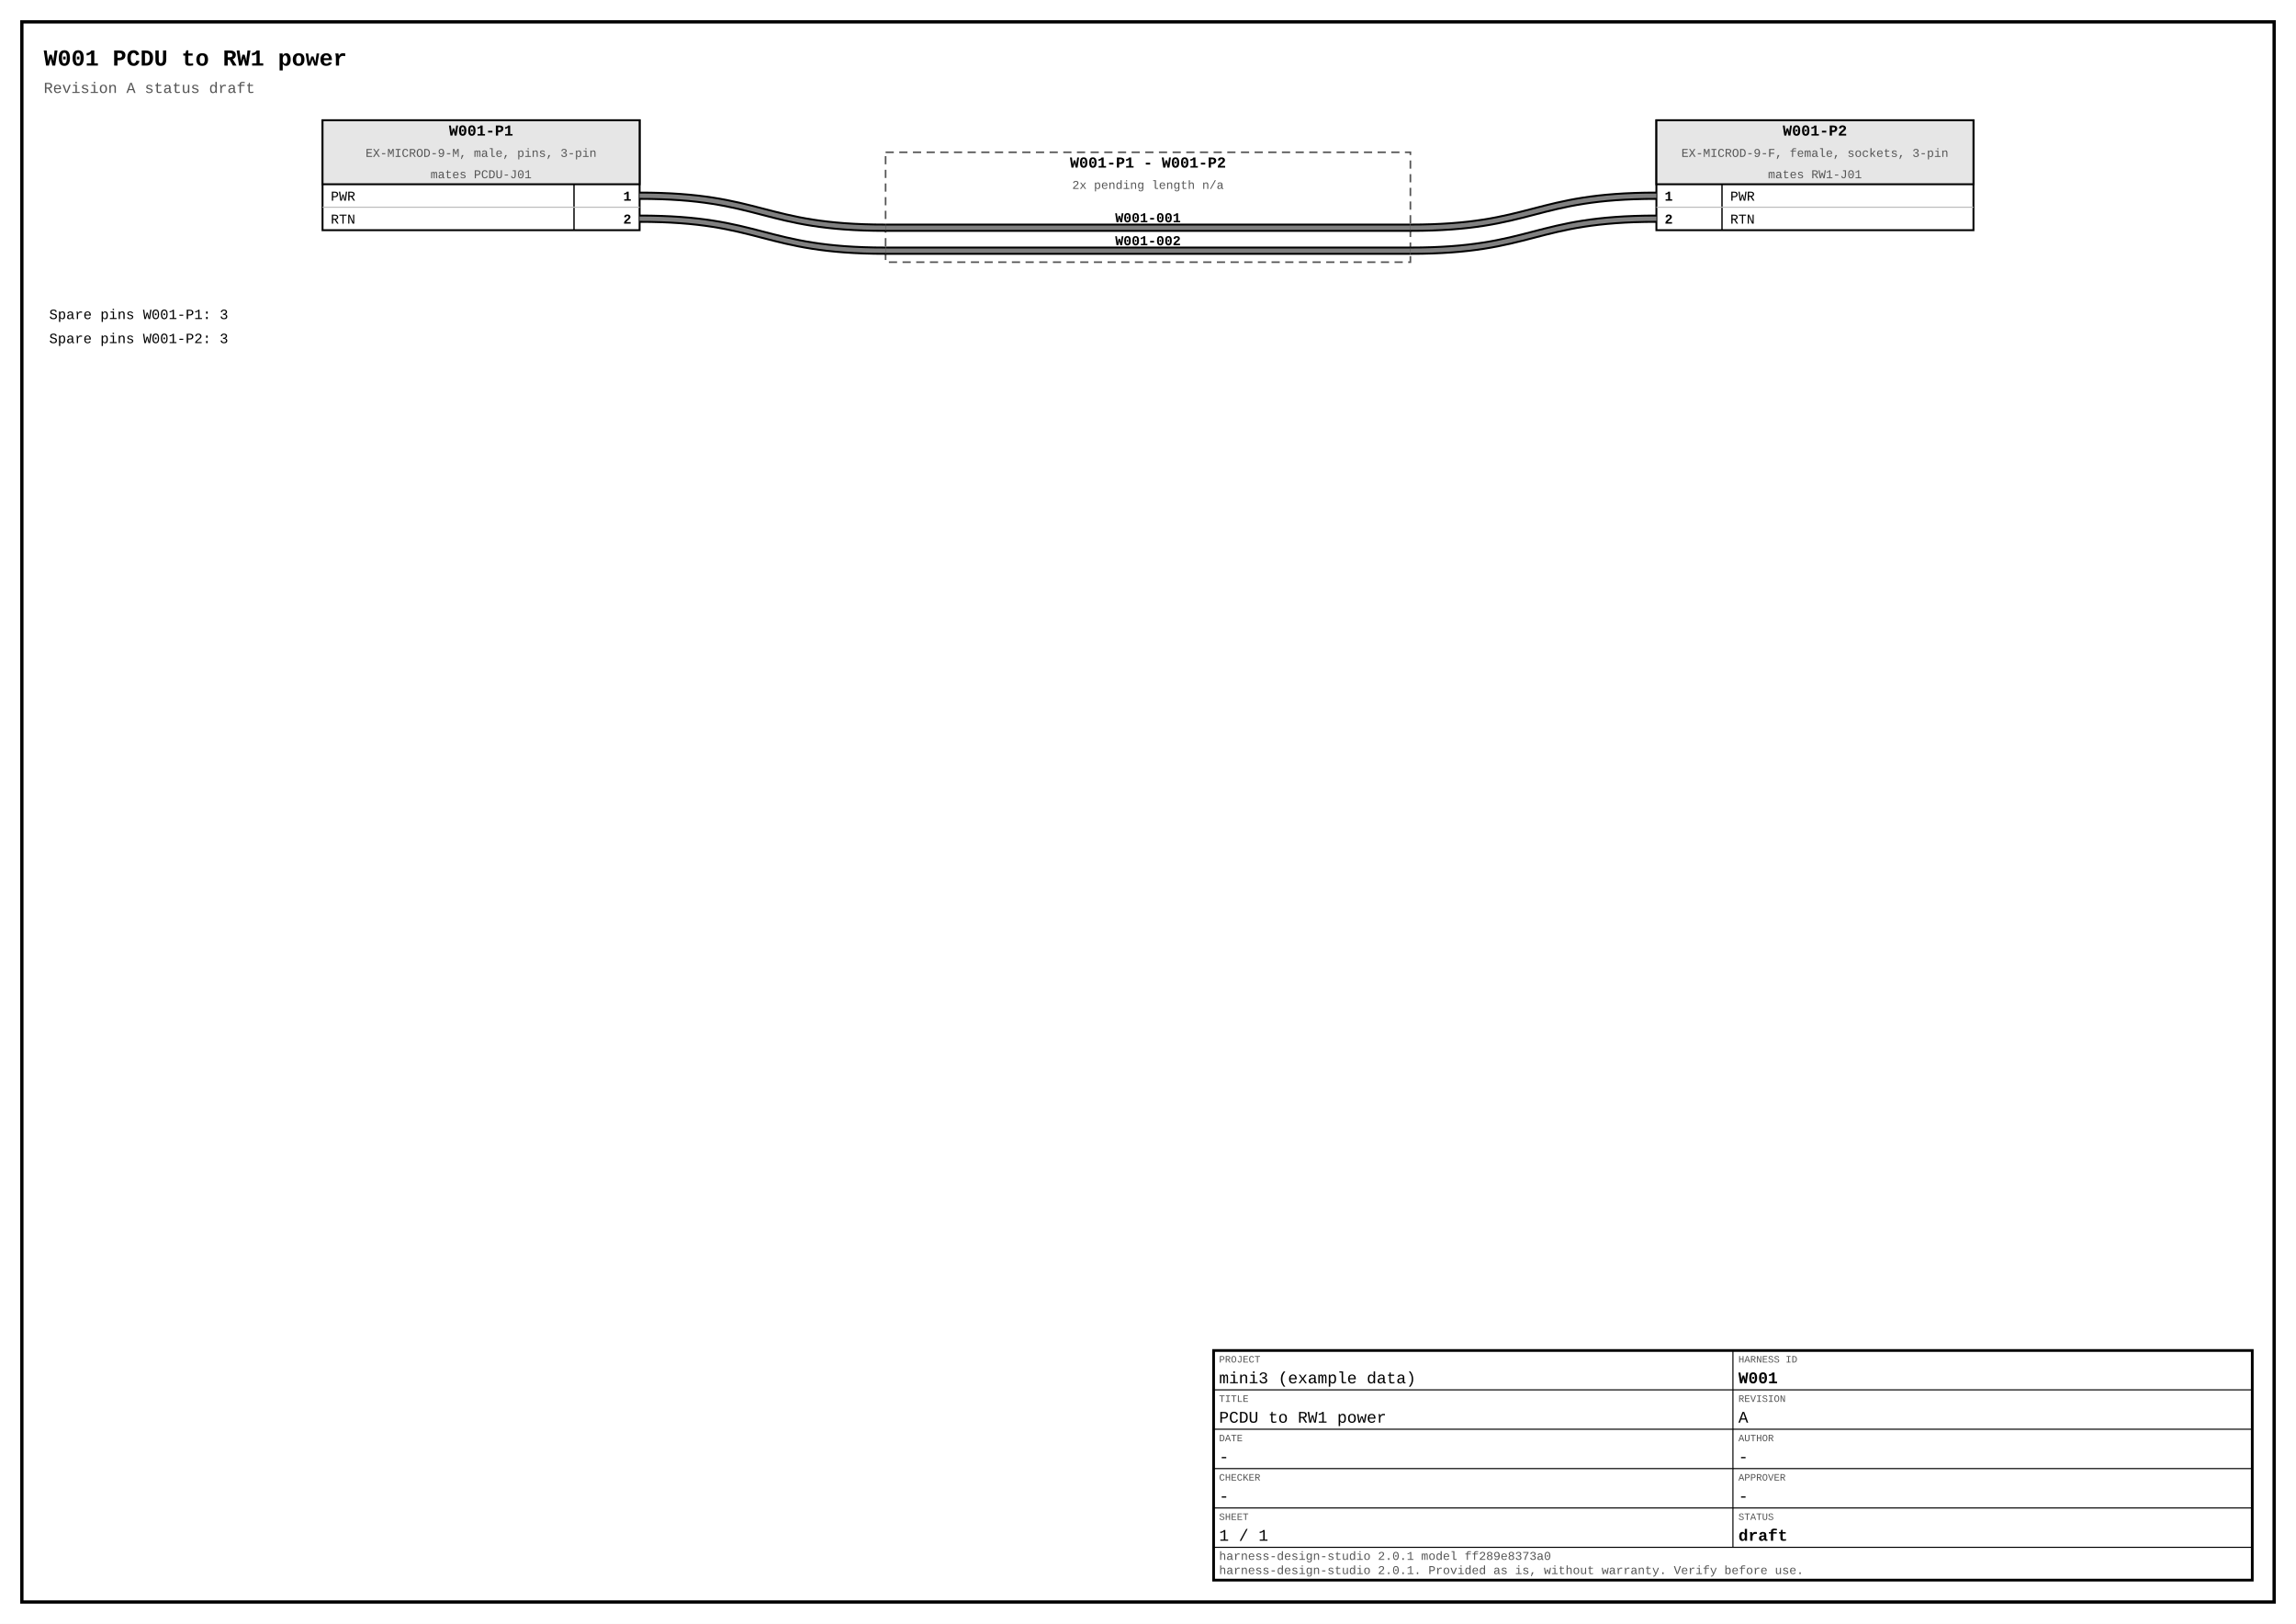
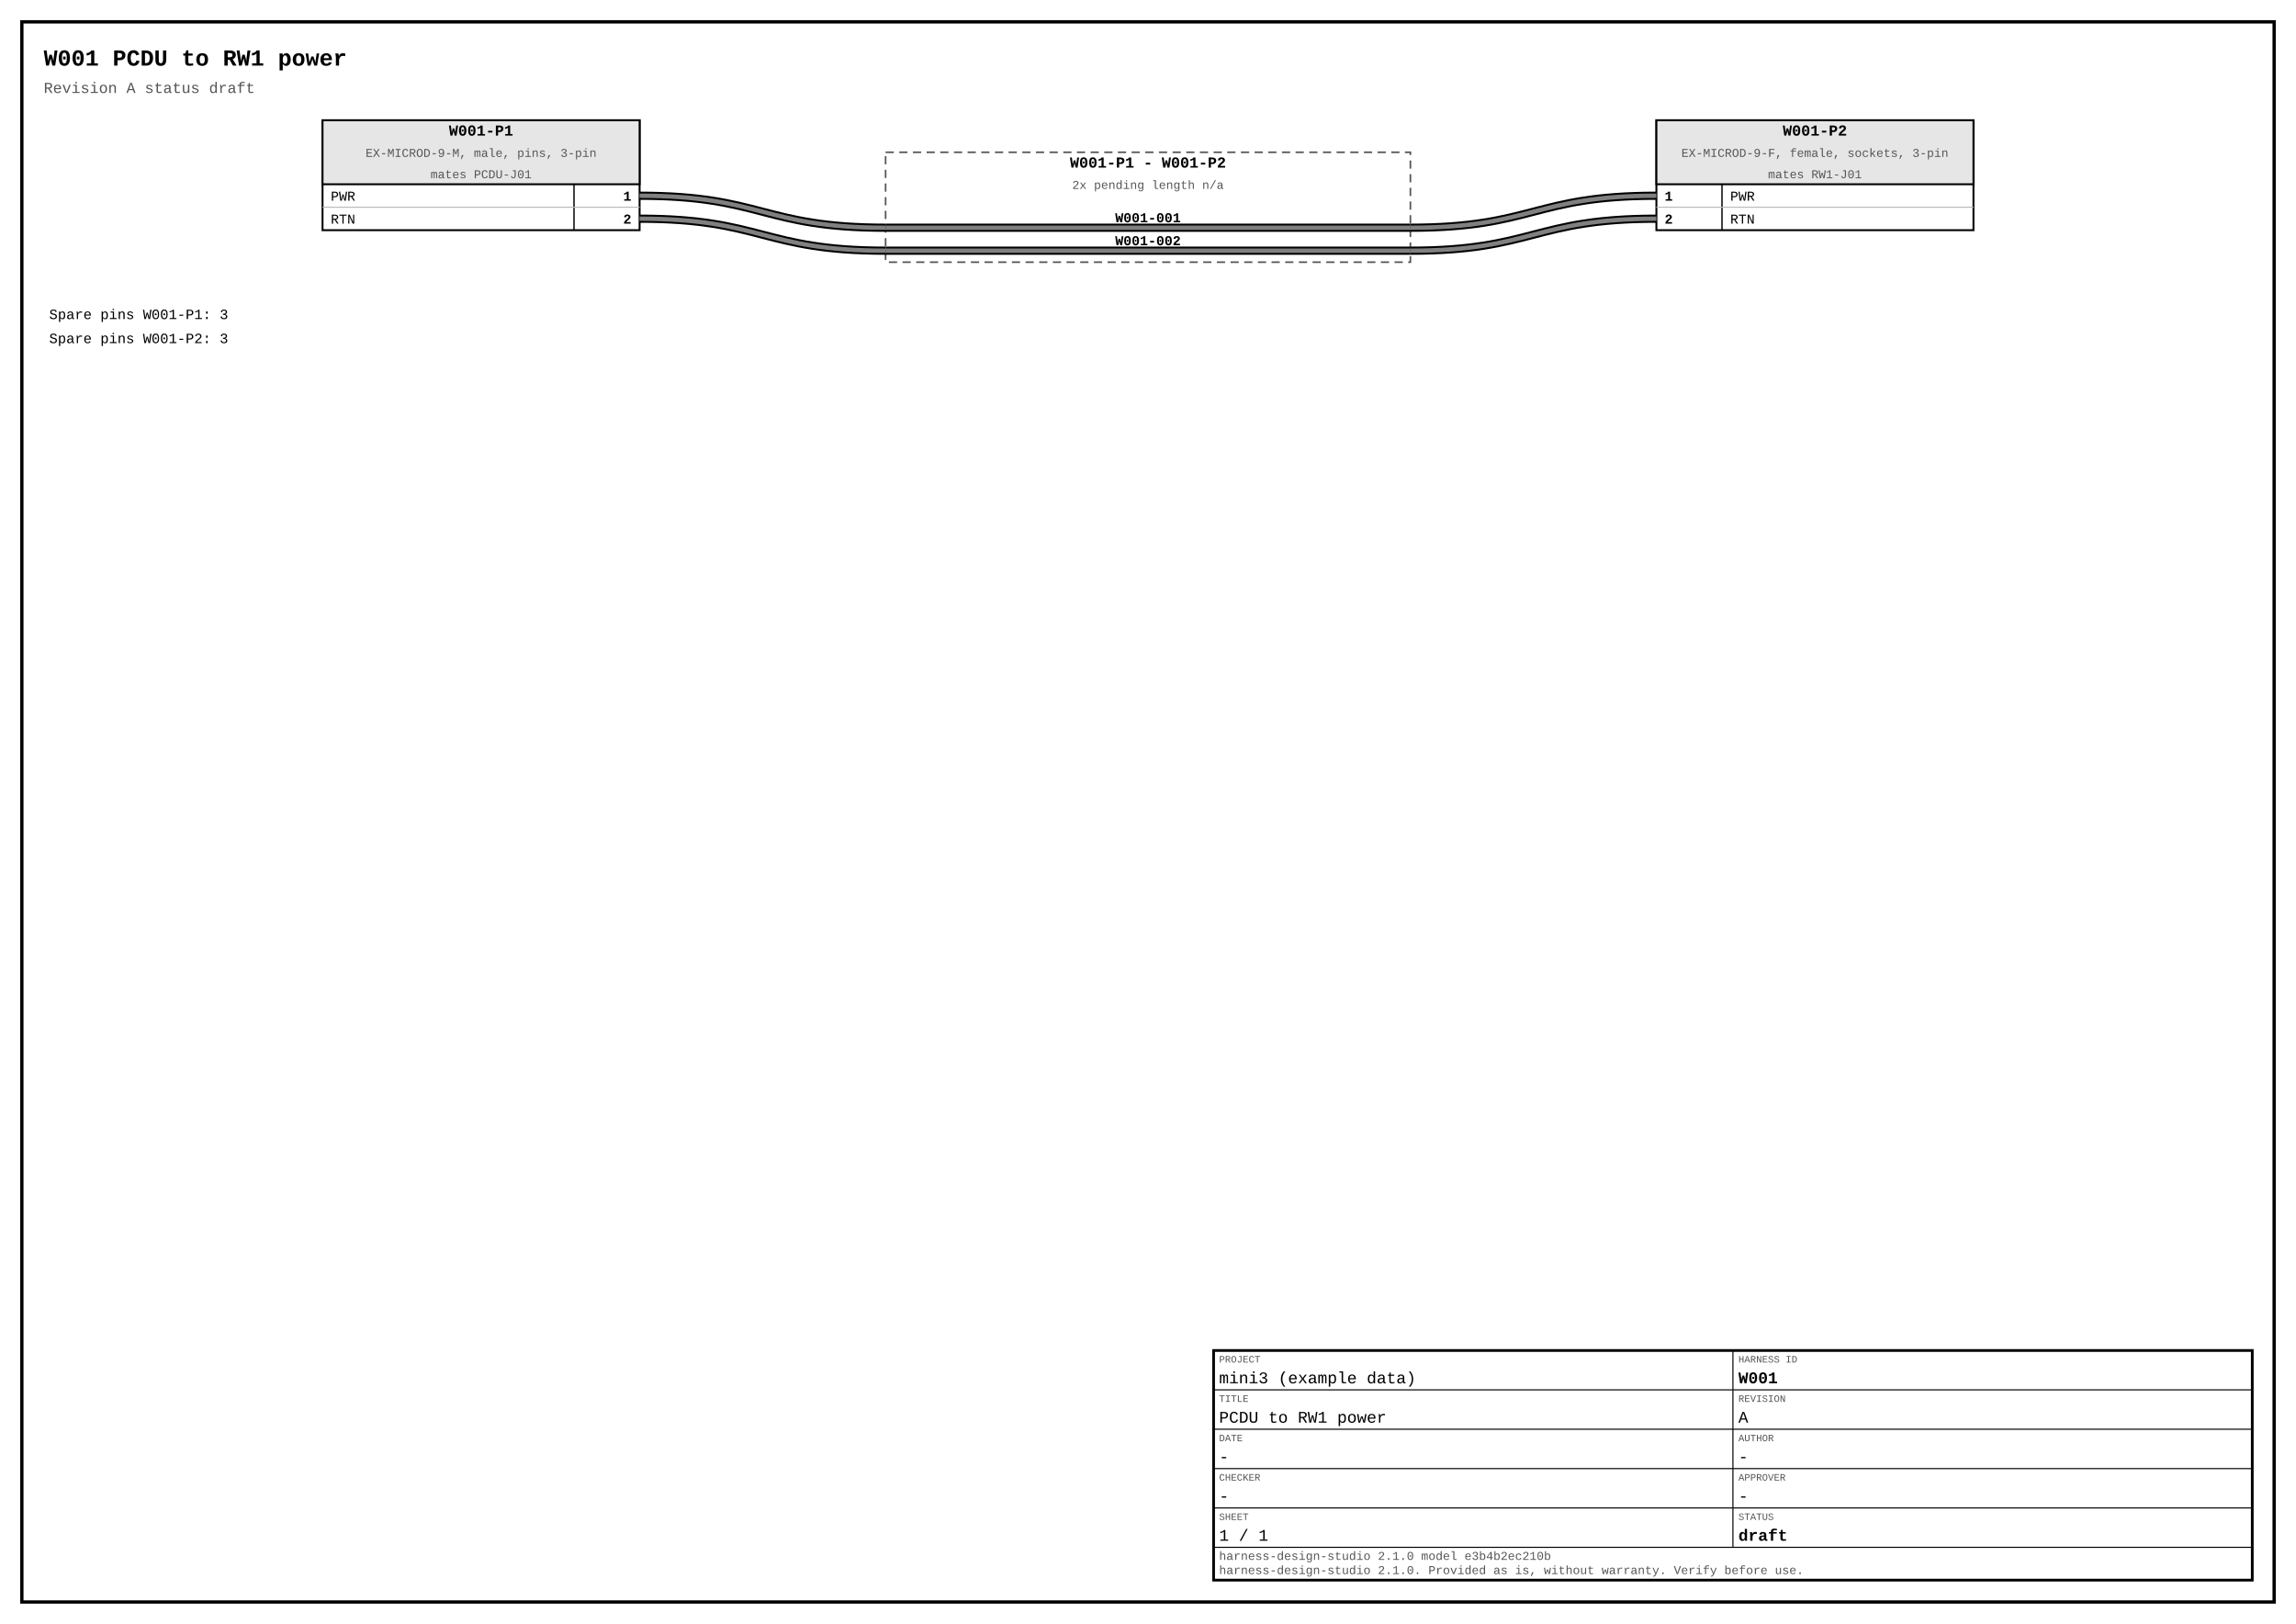
<svg xmlns="http://www.w3.org/2000/svg" width="420mm" height="297mm" viewBox="0 0 420 297" font-family="Courier New, Courier, monospace">
  <rect x="0" y="0" width="420" height="297" fill="#ffffff" />
  <rect x="4" y="4" width="412" height="289" fill="none" stroke="#000000" stroke-width="0.6" />
  <text x="8" y="12" font-size="4.2" font-weight="bold" text-anchor="start" fill="#000000">W001  PCDU to RW1 power</text>
  <text x="8" y="17" font-size="2.8" text-anchor="start" fill="#555555">Revision A  status draft</text>
  <rect x="59" y="22" width="58" height="20.1" fill="#ffffff" stroke="#000000" stroke-width="0.35" />
  <rect x="59" y="22" width="58" height="11.7" fill="#e6e6e6" stroke="#000000" stroke-width="0.35" />
  <text x="88" y="24.8" font-size="2.8" font-weight="bold" text-anchor="middle" fill="#000000">W001-P1</text>
  <text x="88" y="28.7" font-size="2.2" text-anchor="middle" fill="#555555">EX-MICROD-9-M, male, pins, 3-pin</text>
  <text x="88" y="32.6" font-size="2.2" text-anchor="middle" fill="#555555">mates PCDU-J01</text>
  <line x1="105" y1="33.7" x2="105" y2="42.1" stroke="#000000" stroke-width="0.25" />
  <line x1="59" y1="37.9" x2="117" y2="37.9" stroke="#bbbbbb" stroke-width="0.2" />
  <text x="60.5" y="36.7" font-size="2.5" text-anchor="start" fill="#000000" data-ref="sig/W001-P1/1">PWR</text>
  <text x="115.5" y="36.7" font-size="2.5" font-weight="bold" text-anchor="end" fill="#000000" data-ref="pin/W001-P1/1">1</text>
  <text x="60.5" y="40.9" font-size="2.5" text-anchor="start" fill="#000000" data-ref="sig/W001-P1/2">RTN</text>
  <text x="115.5" y="40.9" font-size="2.5" font-weight="bold" text-anchor="end" fill="#000000" data-ref="pin/W001-P1/2">2</text>
  <rect x="303" y="22" width="58" height="20.1" fill="#ffffff" stroke="#000000" stroke-width="0.35" />
  <rect x="303" y="22" width="58" height="11.7" fill="#e6e6e6" stroke="#000000" stroke-width="0.35" />
  <text x="332" y="24.8" font-size="2.8" font-weight="bold" text-anchor="middle" fill="#000000">W001-P2</text>
  <text x="332" y="28.7" font-size="2.2" text-anchor="middle" fill="#555555">EX-MICROD-9-F, female, sockets, 3-pin</text>
  <text x="332" y="32.6" font-size="2.2" text-anchor="middle" fill="#555555">mates RW1-J01</text>
  <line x1="315" y1="33.7" x2="315" y2="42.1" stroke="#000000" stroke-width="0.25" />
  <line x1="303" y1="37.9" x2="361" y2="37.9" stroke="#bbbbbb" stroke-width="0.2" />
  <text x="304.5" y="36.7" font-size="2.5" font-weight="bold" text-anchor="start" fill="#000000" data-ref="pin/W001-P2/1">1</text>
  <text x="316.5" y="36.7" font-size="2.5" text-anchor="start" fill="#000000" data-ref="sig/W001-P2/1">PWR</text>
  <text x="304.5" y="40.9" font-size="2.5" font-weight="bold" text-anchor="start" fill="#000000" data-ref="pin/W001-P2/2">2</text>
  <text x="316.5" y="40.9" font-size="2.5" text-anchor="start" fill="#000000" data-ref="sig/W001-P2/2">RTN</text>
  <rect x="162" y="27.85" width="96" height="20.1" fill="none" stroke="#555555" stroke-width="0.3" stroke-dasharray="1.5 1" />
  <text x="210" y="30.65" font-size="2.8" font-weight="bold" text-anchor="middle" fill="#000000">W001-P1 - W001-P2</text>
  <text x="210" y="34.55" font-size="2.2" text-anchor="middle" fill="#555555">2x  pending  length n/a</text>
  <path d="M 117 35.8 C 139.5 35.8 139.5 41.65 162 41.65" fill="none" stroke="#000000" stroke-width="1.5" />
  <line x1="162" y1="41.65" x2="258" y2="41.65" stroke="#000000" stroke-width="1.5" />
  <path d="M 258 41.65 C 280.5 41.65 280.5 35.8 303 35.8" fill="none" stroke="#000000" stroke-width="1.5" />
  <path d="M 117 35.8 C 139.5 35.8 139.5 41.65 162 41.65" fill="none" stroke="#808080" stroke-width="0.8" />
  <line x1="162" y1="41.65" x2="258" y2="41.65" stroke="#808080" stroke-width="0.8" />
  <path d="M 258 41.65 C 280.5 41.65 280.5 35.8 303 35.8" fill="none" stroke="#808080" stroke-width="0.8" />
  <text x="210" y="40.65" font-size="2.5" font-weight="bold" text-anchor="middle" fill="#000000">W001-001</text>
  <path d="M 117 40 C 139.5 40 139.5 45.85 162 45.85" fill="none" stroke="#000000" stroke-width="1.5" />
  <line x1="162" y1="45.85" x2="258" y2="45.85" stroke="#000000" stroke-width="1.5" />
  <path d="M 258 45.85 C 280.5 45.85 280.5 40 303 40" fill="none" stroke="#000000" stroke-width="1.5" />
  <path d="M 117 40 C 139.5 40 139.5 45.85 162 45.85" fill="none" stroke="#808080" stroke-width="0.8" />
  <line x1="162" y1="45.85" x2="258" y2="45.85" stroke="#808080" stroke-width="0.8" />
  <path d="M 258 45.85 C 280.5 45.85 280.5 40 303 40" fill="none" stroke="#808080" stroke-width="0.8" />
  <text x="210" y="44.85" font-size="2.5" font-weight="bold" text-anchor="middle" fill="#000000">W001-002</text>
  <text x="9" y="58.35" font-size="2.6" text-anchor="start" fill="#000000">Spare pins W001-P1: 3</text>
  <text x="9" y="62.75" font-size="2.6" text-anchor="start" fill="#000000">Spare pins W001-P2: 3</text>
  <rect x="222" y="247" width="190" height="42" fill="none" stroke="#000000" stroke-width="0.5" />
  <line x1="222" y1="247" x2="317" y2="247" stroke="#000000" stroke-width="0.2" />
  <text x="223" y="249.2" font-size="1.8" text-anchor="start" fill="#555555">PROJECT</text>
  <text x="223" y="253" font-size="3" text-anchor="start" fill="#000000">mini3 (example data)</text>
  <line x1="317" y1="247" x2="412" y2="247" stroke="#000000" stroke-width="0.2" />
  <text x="318" y="249.2" font-size="1.8" text-anchor="start" fill="#555555">HARNESS ID</text>
  <text x="318" y="253" font-size="3" font-weight="bold" text-anchor="start" fill="#000000">W001</text>
  <line x1="222" y1="254.2" x2="317" y2="254.2" stroke="#000000" stroke-width="0.2" />
  <text x="223" y="256.4" font-size="1.8" text-anchor="start" fill="#555555">TITLE</text>
  <text x="223" y="260.2" font-size="3" text-anchor="start" fill="#000000">PCDU to RW1 power</text>
  <line x1="317" y1="254.2" x2="412" y2="254.2" stroke="#000000" stroke-width="0.2" />
  <text x="318" y="256.4" font-size="1.8" text-anchor="start" fill="#555555">REVISION</text>
  <text x="318" y="260.2" font-size="3" text-anchor="start" fill="#000000">A</text>
  <line x1="222" y1="261.4" x2="317" y2="261.4" stroke="#000000" stroke-width="0.2" />
  <text x="223" y="263.6" font-size="1.8" text-anchor="start" fill="#555555">DATE</text>
  <text x="223" y="267.4" font-size="3" text-anchor="start" fill="#000000">-</text>
  <line x1="317" y1="261.4" x2="412" y2="261.4" stroke="#000000" stroke-width="0.2" />
  <text x="318" y="263.6" font-size="1.8" text-anchor="start" fill="#555555">AUTHOR</text>
  <text x="318" y="267.4" font-size="3" text-anchor="start" fill="#000000">-</text>
  <line x1="222" y1="268.6" x2="317" y2="268.6" stroke="#000000" stroke-width="0.2" />
  <text x="223" y="270.8" font-size="1.8" text-anchor="start" fill="#555555">CHECKER</text>
  <text x="223" y="274.6" font-size="3" text-anchor="start" fill="#000000">-</text>
  <line x1="317" y1="268.6" x2="412" y2="268.6" stroke="#000000" stroke-width="0.2" />
  <text x="318" y="270.8" font-size="1.8" text-anchor="start" fill="#555555">APPROVER</text>
  <text x="318" y="274.6" font-size="3" text-anchor="start" fill="#000000">-</text>
  <line x1="222" y1="275.8" x2="317" y2="275.8" stroke="#000000" stroke-width="0.2" />
  <text x="223" y="278" font-size="1.8" text-anchor="start" fill="#555555">SHEET</text>
  <text x="223" y="281.8" font-size="3" text-anchor="start" fill="#000000">1 / 1</text>
  <line x1="317" y1="275.8" x2="412" y2="275.8" stroke="#000000" stroke-width="0.2" />
  <text x="318" y="278" font-size="1.8" text-anchor="start" fill="#555555">STATUS</text>
  <text x="318" y="281.8" font-size="3" font-weight="bold" text-anchor="start" fill="#000000">draft</text>
  <line x1="317" y1="247" x2="317" y2="283" stroke="#000000" stroke-width="0.2" />
  <line x1="222" y1="283" x2="412" y2="283" stroke="#000000" stroke-width="0.2" />
-   <text x="223" y="285.3" font-size="2.2" text-anchor="start" fill="#555555">harness-design-studio 2.0.1 model ff289e8373a0</text>
-   <text x="223" y="287.9" font-size="2.2" text-anchor="start" fill="#555555">harness-design-studio 2.0.1. Provided as is, without warranty. Verify before use.</text>
+   <text x="223" y="285.3" font-size="2.2" text-anchor="start" fill="#555555">harness-design-studio 2.1.0 model e3b4b2ec210b</text>
+   <text x="223" y="287.9" font-size="2.2" text-anchor="start" fill="#555555">harness-design-studio 2.1.0. Provided as is, without warranty. Verify before use.</text>
</svg>
